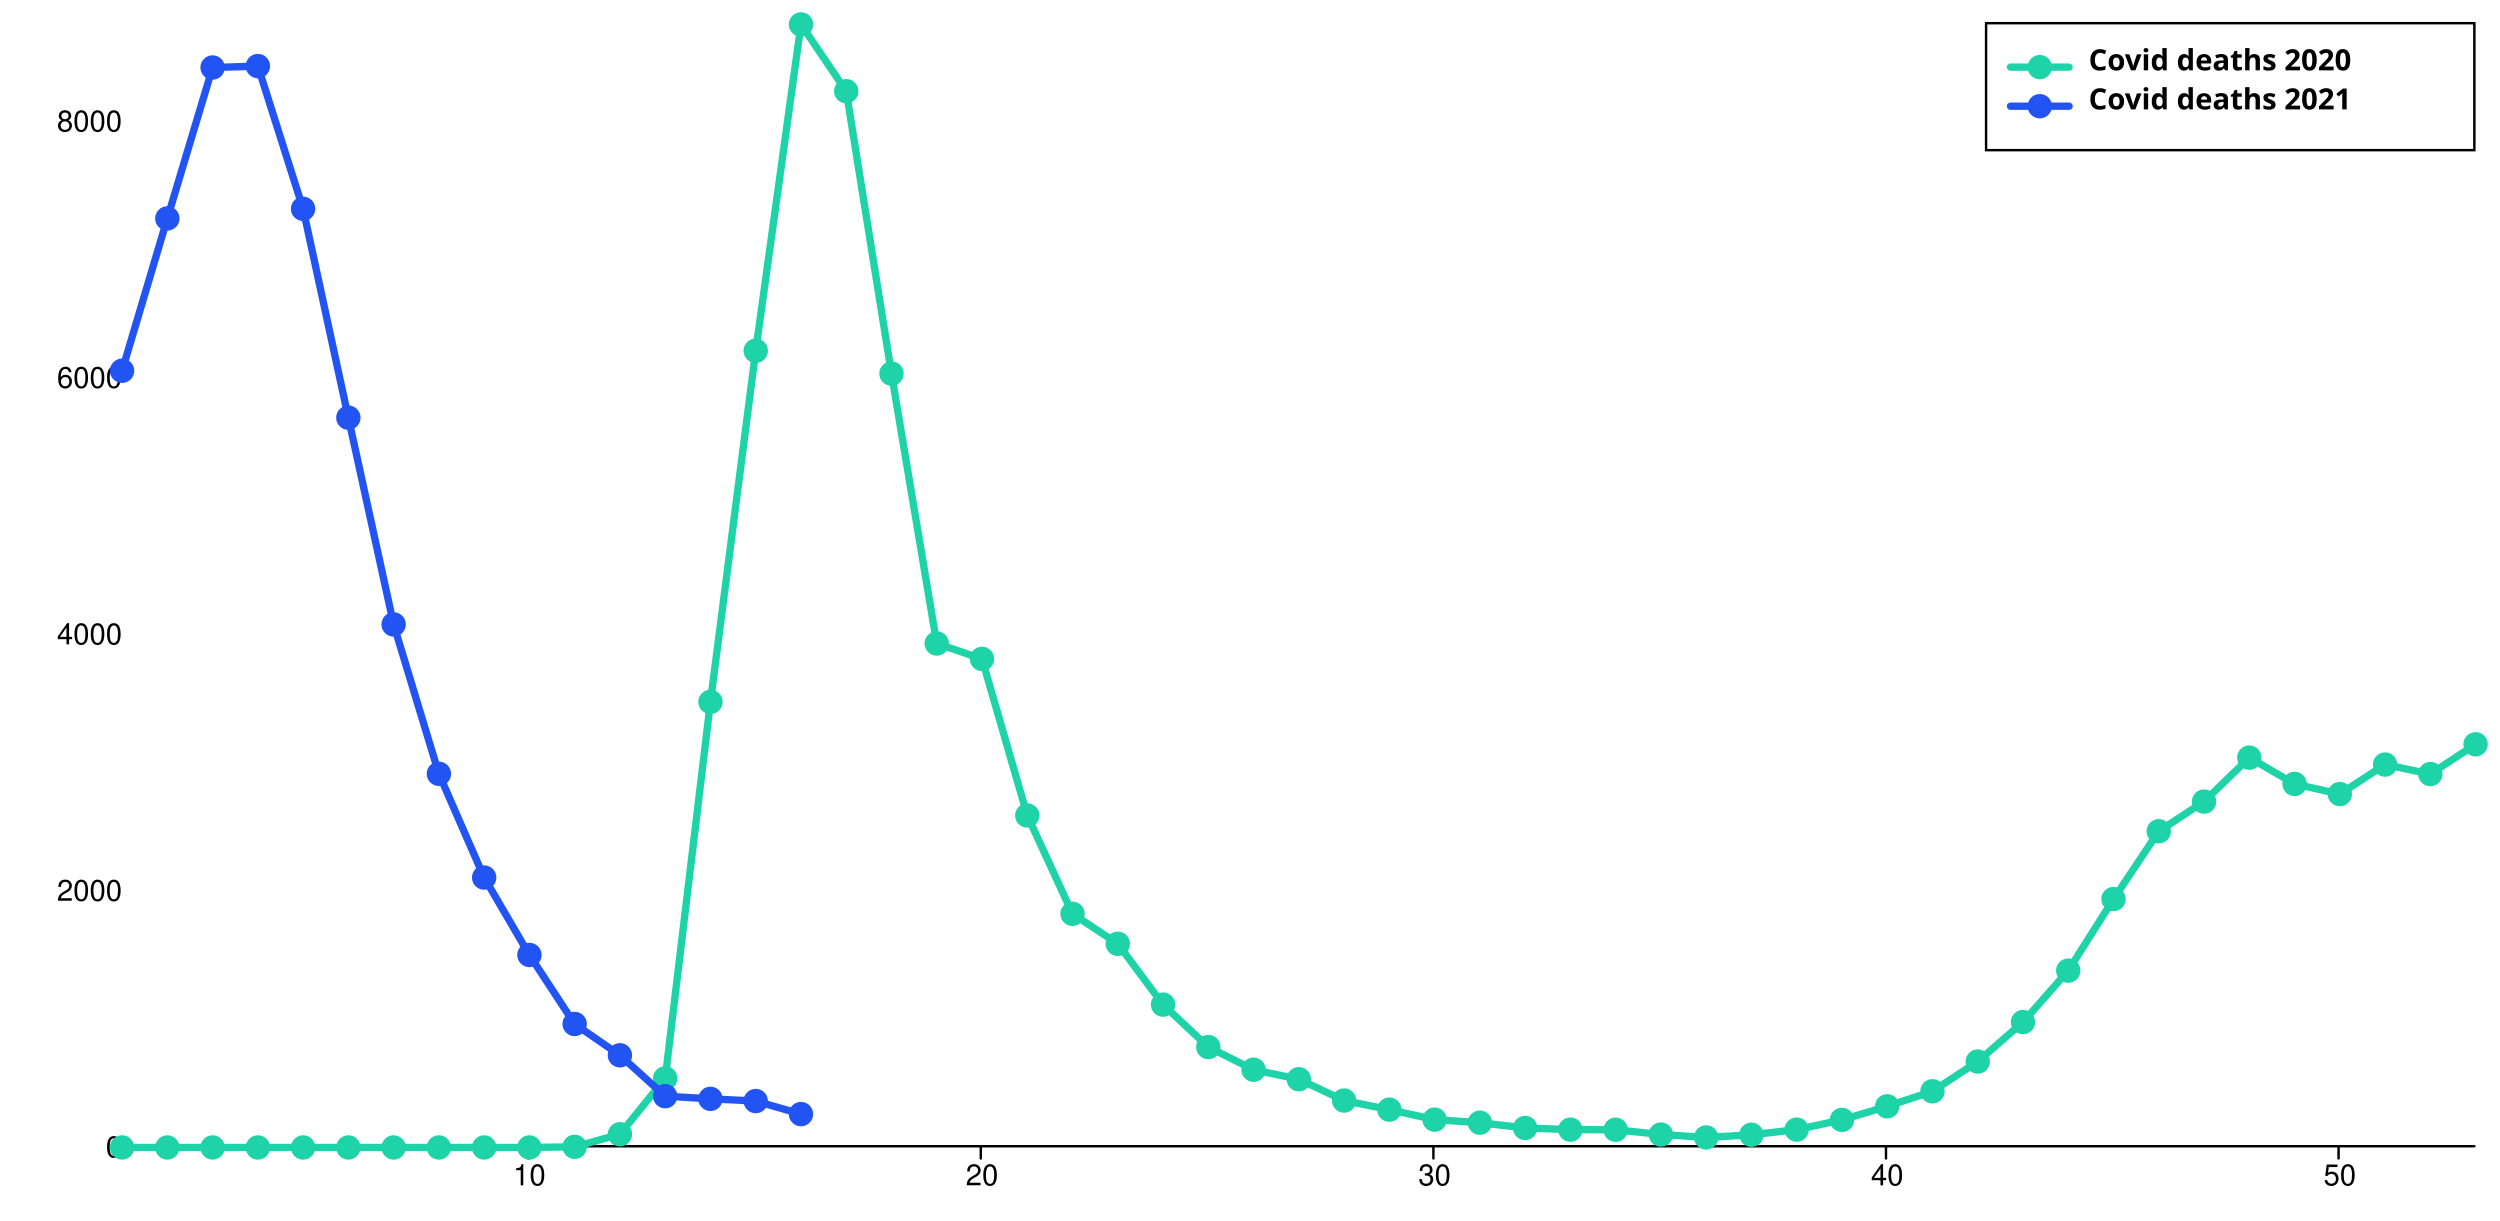
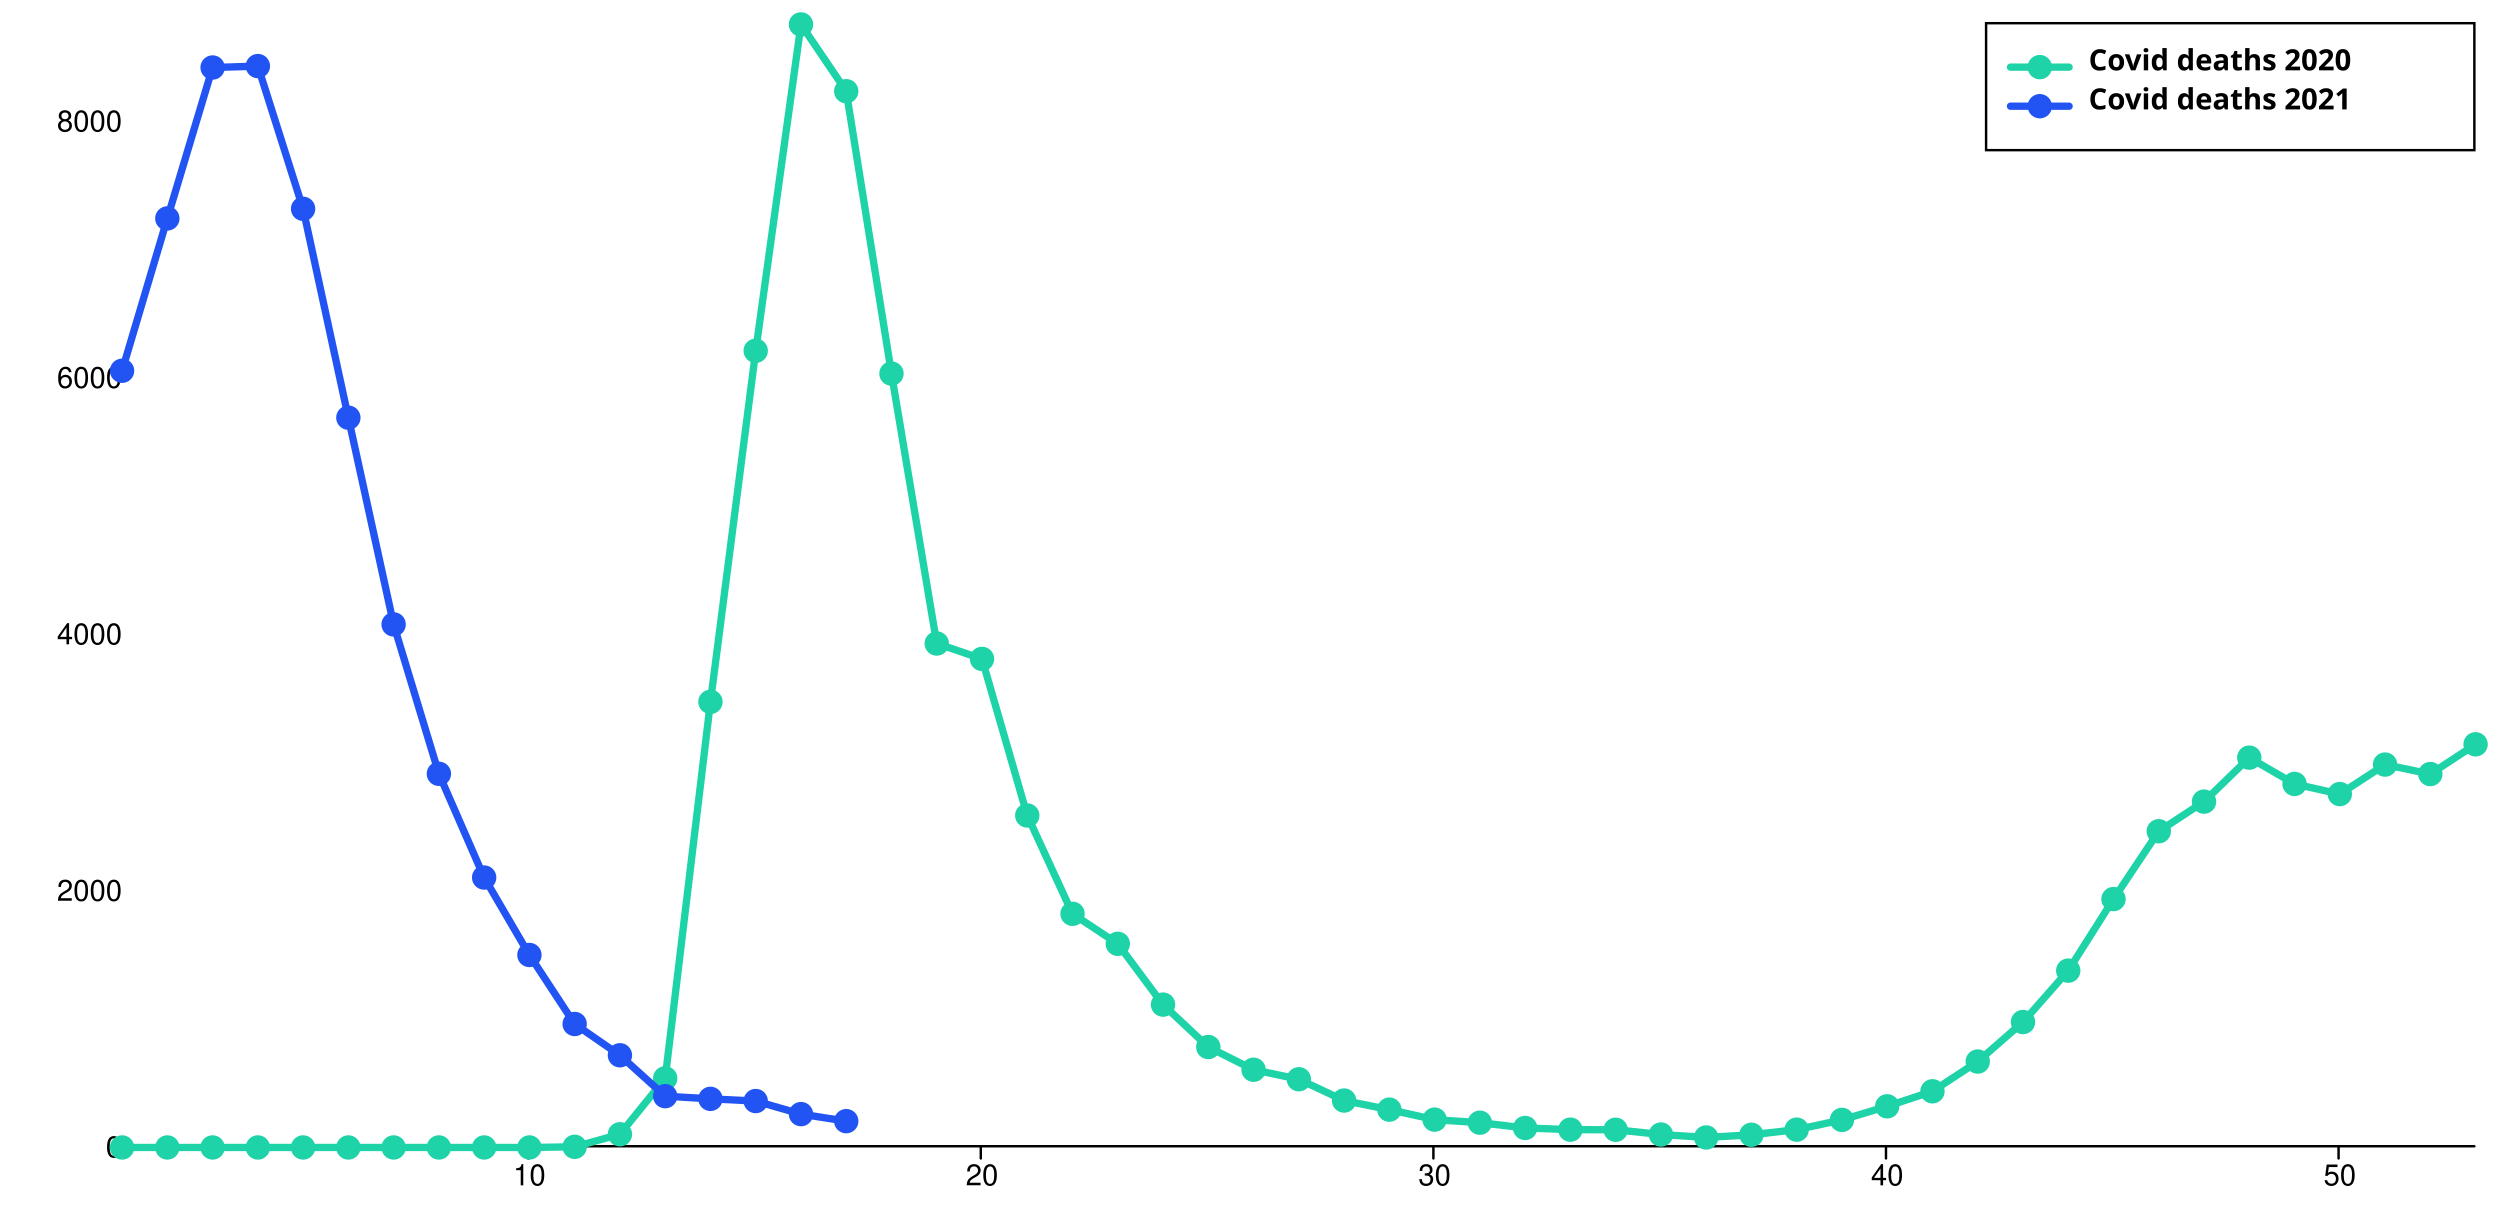
<svg xmlns="http://www.w3.org/2000/svg" width="1024" height="500" viewBox="0 0 1024 500" style="overflow:display" preserveAspectRatio="xMinYMin meet" overflow="visible">
  <defs>
    <style>
	.data-series path.line { fill-opacity: 0; stroke: black; }
	.data-series:hover path.line, .data-series.on path.line { cursor:pointer; }
	.data-series path.line.dotted { stroke-dasharray: 12 20 }
	#covid-deaths-2020-allages:hover path.line, #covid-deaths-2020-allages.on path.line { stroke-width: 5; }
	.data-series-0:hover circle, .data-series-0.on circle { display: inline; cursor:pointer; }
	#covid-deaths-2021-allages:hover path.line, #covid-deaths-2021-allages.on path.line { stroke-width: 5; }
	.data-series-1:hover circle, .data-series-1.on circle { display: inline; cursor:pointer; }
	.key rect { fill:transparent;stroke-width:1;stroke:black; }
	.key text { text-anchor:start;dominant-baseline:hanging;font-weight:bold;fill:black;stroke-width:0;font-family:sans-serif; }
	.graph-grid { font-family: "Helvetica Neue",Helvetica,Arial,"Lucida Grande",sans-serif; }
	.graph-grid line { stroke: black; stroke-width: 1; stroke-linecap: round; }
	.graph-grid.graph-grid-x text { text-anchor: middle; dominant-baseline: hanging; transform: translateY(10px); }
	.graph-grid.graph-grid-y text { text-anchor: end; dominant-baseline: middle; transform: translateX(-10px); }
	</style>
  </defs>
  <g class="graph-grid graph-grid-y">
    <line x1="49.50" y1="469.50" x2="1013.50" y2="469.50" data-left="50" />
    <text x="60" y="470" text-anchor="end">0</text>
    <text x="60" y="364.953" text-anchor="end">2000</text>
    <text x="60" y="259.906" text-anchor="end">4000</text>
    <text x="60" y="154.86" text-anchor="end">6000</text>
    <text x="60" y="49.813" text-anchor="end">8000</text>
    <text style="text-anchor:middle;dominant-baseline:hanging;font-weight:bold;transform: translateY(240px) rotate(-90deg);" />
  </g>
  <g class="graph-grid graph-grid-x">
    <line class="tick" x1="216.35" y1="469.50" x2="216.35" y2="474.50" />
    <text x="216.846" y="470" text-anchor="middle">10</text>
    <line class="tick" x1="401.73" y1="469.50" x2="401.73" y2="474.50" />
    <text x="402.231" y="470" text-anchor="middle">20</text>
    <line class="tick" x1="587.12" y1="469.50" x2="587.12" y2="474.50" />
    <text x="587.615" y="470" text-anchor="middle">30</text>
    <line class="tick" x1="772.50" y1="469.50" x2="772.50" y2="474.50" />
    <text x="773" y="470" text-anchor="middle">40</text>
    <line class="tick" x1="957.88" y1="469.50" x2="957.88" y2="474.50" />
    <text x="958.385" y="470" text-anchor="middle">50</text>
    <text style="text-anchor:middle;dominant-baseline:hanging;font-weight:bold;transform: translateY(240px) rotate(-90deg);" />
  </g>
  <g id="covid-deaths-2020-allages" class="data-series data-series-0">
    <path d="M 50.00,470.00L 68.54,470.00L 87.08,470.00L 105.62,470.00L 124.15,470.00L 142.69,470.00L 161.23,470.00L 179.77,470.00L 198.31,470.00L 216.85,470.00L 235.38,469.74L 253.92,464.59L 272.46,441.69L 291.00,287.48L 309.54,143.67L 328.08,10.00L 346.62,37.36L 365.15,153.02L 383.69,263.58L 402.23,269.89L 420.77,334.02L 439.31,374.30L 457.85,386.59L 476.38,411.49L 494.92,428.87L 513.46,438.17L 532.00,442.06L 550.54,450.78L 569.08,454.51L 587.62,458.60L 606.15,459.86L 624.69,462.02L 643.23,462.70L 661.77,462.75L 680.31,464.70L 698.85,465.90L 717.38,464.80L 735.92,462.70L 754.46,458.71L 773.00,453.14L 791.54,446.99L 810.08,434.81L 828.62,418.63L 847.15,397.57L 865.69,368.26L 884.23,340.48L 902.77,328.34L 921.31,310.33L 939.85,321.10L 958.38,325.25L 976.92,313.17L 995.46,317.05L 1014.00,304.87" class="line" style="stroke:#1DD3A7" stroke-width="3" stroke-linecap="round" />
    <circle cx="50.00" cy="470.00" data-y="0.00" data-x="1" r="5" fill="#1DD3A7" />
    <circle cx="68.54" cy="470.00" data-y="0.00" data-x="2" r="5" fill="#1DD3A7" />
    <circle cx="87.08" cy="470.00" data-y="0.00" data-x="3" r="5" fill="#1DD3A7" />
    <circle cx="105.62" cy="470.00" data-y="0.00" data-x="4" r="5" fill="#1DD3A7" />
    <circle cx="124.15" cy="470.00" data-y="0.00" data-x="5" r="5" fill="#1DD3A7" />
    <circle cx="142.69" cy="470.00" data-y="0.00" data-x="6" r="5" fill="#1DD3A7" />
    <circle cx="161.23" cy="470.00" data-y="0.00" data-x="7" r="5" fill="#1DD3A7" />
    <circle cx="179.77" cy="470.00" data-y="0.00" data-x="8" r="5" fill="#1DD3A7" />
    <circle cx="198.31" cy="470.00" data-y="0.00" data-x="9" r="5" fill="#1DD3A7" />
    <circle cx="216.85" cy="470.00" data-y="0.00" data-x="10" r="5" fill="#1DD3A7" />
    <circle cx="235.38" cy="469.74" data-y="5.00" data-x="11" r="5" fill="#1DD3A7" />
    <circle cx="253.92" cy="464.59" data-y="103.00" data-x="12" r="5" fill="#1DD3A7" />
    <circle cx="272.46" cy="441.69" data-y="539.00" data-x="13" r="5" fill="#1DD3A7" />
    <circle cx="291.00" cy="287.48" data-y="3475.00" data-x="14" r="5" fill="#1DD3A7" />
    <circle cx="309.54" cy="143.67" data-y="6213.00" data-x="15" r="5" fill="#1DD3A7" />
    <circle cx="328.08" cy="10.00" data-y="8758.00" data-x="16" r="5" fill="#1DD3A7" />
    <circle cx="346.62" cy="37.36" data-y="8237.00" data-x="17" r="5" fill="#1DD3A7" />
    <circle cx="365.15" cy="153.02" data-y="6035.00" data-x="18" r="5" fill="#1DD3A7" />
    <circle cx="383.69" cy="263.58" data-y="3930.00" data-x="19" r="5" fill="#1DD3A7" />
    <circle cx="402.23" cy="269.89" data-y="3810.00" data-x="20" r="5" fill="#1DD3A7" />
    <circle cx="420.77" cy="334.02" data-y="2589.00" data-x="21" r="5" fill="#1DD3A7" />
    <circle cx="439.31" cy="374.30" data-y="1822.00" data-x="22" r="5" fill="#1DD3A7" />
    <circle cx="457.85" cy="386.59" data-y="1588.00" data-x="23" r="5" fill="#1DD3A7" />
    <circle cx="476.38" cy="411.49" data-y="1114.00" data-x="24" r="5" fill="#1DD3A7" />
    <circle cx="494.92" cy="428.87" data-y="783.00" data-x="25" r="5" fill="#1DD3A7" />
    <circle cx="513.46" cy="438.17" data-y="606.00" data-x="26" r="5" fill="#1DD3A7" />
    <circle cx="532.00" cy="442.06" data-y="532.00" data-x="27" r="5" fill="#1DD3A7" />
    <circle cx="550.54" cy="450.78" data-y="366.00" data-x="28" r="5" fill="#1DD3A7" />
    <circle cx="569.08" cy="454.51" data-y="295.00" data-x="29" r="5" fill="#1DD3A7" />
    <circle cx="587.62" cy="458.60" data-y="217.00" data-x="30" r="5" fill="#1DD3A7" />
    <circle cx="606.15" cy="459.86" data-y="193.00" data-x="31" r="5" fill="#1DD3A7" />
    <circle cx="624.69" cy="462.02" data-y="152.00" data-x="32" r="5" fill="#1DD3A7" />
    <circle cx="643.23" cy="462.70" data-y="139.00" data-x="33" r="5" fill="#1DD3A7" />
    <circle cx="661.77" cy="462.75" data-y="138.00" data-x="34" r="5" fill="#1DD3A7" />
    <circle cx="680.31" cy="464.70" data-y="101.00" data-x="35" r="5" fill="#1DD3A7" />
    <circle cx="698.85" cy="465.90" data-y="78.00" data-x="36" r="5" fill="#1DD3A7" />
    <circle cx="717.38" cy="464.80" data-y="99.00" data-x="37" r="5" fill="#1DD3A7" />
    <circle cx="735.92" cy="462.70" data-y="139.00" data-x="38" r="5" fill="#1DD3A7" />
    <circle cx="754.46" cy="458.71" data-y="215.00" data-x="39" r="5" fill="#1DD3A7" />
    <circle cx="773.00" cy="453.14" data-y="321.00" data-x="40" r="5" fill="#1DD3A7" />
    <circle cx="791.54" cy="446.99" data-y="438.00" data-x="41" r="5" fill="#1DD3A7" />
    <circle cx="810.08" cy="434.81" data-y="670.00" data-x="42" r="5" fill="#1DD3A7" />
    <circle cx="828.62" cy="418.63" data-y="978.00" data-x="43" r="5" fill="#1DD3A7" />
    <circle cx="847.15" cy="397.57" data-y="1379.00" data-x="44" r="5" fill="#1DD3A7" />
    <circle cx="865.69" cy="368.26" data-y="1937.00" data-x="45" r="5" fill="#1DD3A7" />
    <circle cx="884.23" cy="340.48" data-y="2466.00" data-x="46" r="5" fill="#1DD3A7" />
    <circle cx="902.77" cy="328.34" data-y="2697.00" data-x="47" r="5" fill="#1DD3A7" />
    <circle cx="921.31" cy="310.33" data-y="3040.00" data-x="48" r="5" fill="#1DD3A7" />
    <circle cx="939.85" cy="321.10" data-y="2835.00" data-x="49" r="5" fill="#1DD3A7" />
    <circle cx="958.38" cy="325.25" data-y="2756.00" data-x="50" r="5" fill="#1DD3A7" />
    <circle cx="976.92" cy="313.17" data-y="2986.00" data-x="51" r="5" fill="#1DD3A7" />
    <circle cx="995.46" cy="317.05" data-y="2912.00" data-x="52" r="5" fill="#1DD3A7" />
    <circle cx="1014.00" cy="304.87" data-y="3144.00" data-x="53" r="5" fill="#1DD3A7" />
  </g>
  <g id="covid-deaths-2021-allages" class="data-series data-series-1">
-     <path d="M 50.00,151.87L 68.54,89.47L 87.08,27.65L 105.62,27.07L 124.15,85.53L 142.69,171.09L 161.23,255.76L 179.77,316.95L 198.31,359.44L 216.85,391.16L 235.38,419.42L 253.92,432.24L 272.46,448.99L 291.00,450.09L 309.54,450.99L 328.08,456.34" class="line" style="stroke:#2254F4" stroke-width="3" stroke-linecap="round" />
+     <path d="M 50.00,151.87L 68.54,89.47L 87.08,27.65L 105.62,27.07L 124.15,85.53L 142.69,171.09L 161.23,255.76L 179.77,316.95L 198.31,359.44L 216.85,391.16L 235.38,419.42L 253.92,432.24L 272.46,448.99L 291.00,450.09L 309.54,450.99L 328.08,456.34L 346.62,459.23" class="line" style="stroke:#2254F4" stroke-width="3" stroke-linecap="round" />
    <circle cx="50.00" cy="151.87" data-y="6057.00" data-x="1" r="5" fill="#2254F4" />
    <circle cx="68.54" cy="89.47" data-y="7245.00" data-x="2" r="5" fill="#2254F4" />
    <circle cx="87.08" cy="27.65" data-y="8422.00" data-x="3" r="5" fill="#2254F4" />
    <circle cx="105.62" cy="27.07" data-y="8433.00" data-x="4" r="5" fill="#2254F4" />
    <circle cx="124.15" cy="85.53" data-y="7320.00" data-x="5" r="5" fill="#2254F4" />
    <circle cx="142.69" cy="171.09" data-y="5691.00" data-x="6" r="5" fill="#2254F4" />
    <circle cx="161.23" cy="255.76" data-y="4079.00" data-x="7" r="5" fill="#2254F4" />
    <circle cx="179.77" cy="316.95" data-y="2914.00" data-x="8" r="5" fill="#2254F4" />
    <circle cx="198.31" cy="359.44" data-y="2105.00" data-x="9" r="5" fill="#2254F4" />
    <circle cx="216.85" cy="391.16" data-y="1501.00" data-x="10" r="5" fill="#2254F4" />
    <circle cx="235.38" cy="419.42" data-y="963.00" data-x="11" r="5" fill="#2254F4" />
    <circle cx="253.92" cy="432.24" data-y="719.00" data-x="12" r="5" fill="#2254F4" />
    <circle cx="272.46" cy="448.99" data-y="400.00" data-x="13" r="5" fill="#2254F4" />
    <circle cx="291.00" cy="450.09" data-y="379.00" data-x="14" r="5" fill="#2254F4" />
    <circle cx="309.54" cy="450.99" data-y="362.00" data-x="15" r="5" fill="#2254F4" />
    <circle cx="328.08" cy="456.34" data-y="260.00" data-x="16" r="5" fill="#2254F4" />
+     <circle cx="346.62" cy="459.23" data-y="205.00" data-x="17" r="5" fill="#2254F4" />
  </g>
  <g class="key">
    <rect x="813.5" y="9.5" width="200" height="52" />
    <g id="covid-deaths-2020-allages-key">&gt;	<text x="823.5" y="19.5">
        <tspan dx="32" dy="0">Covid deaths 2020</tspan>
      </text>
      <path d="M823.50,27.50 l 24 0" class="line" style="stroke:#1DD3A7" stroke-width="3" stroke-linecap="round" />
      <circle cx="835.50" cy="27.50" r="5" fill="#1DD3A7" />
    </g>
    <g id="covid-deaths-2021-allages-key">&gt;	<text x="823.5" y="35.5">
        <tspan dx="32" dy="0">Covid deaths 2021</tspan>
      </text>
      <path d="M823.50,43.50 l 24 0" class="line" style="stroke:#2254F4" stroke-width="3" stroke-linecap="round" />
      <circle cx="835.50" cy="43.50" r="5" fill="#2254F4" />
    </g>
  </g>
</svg>
